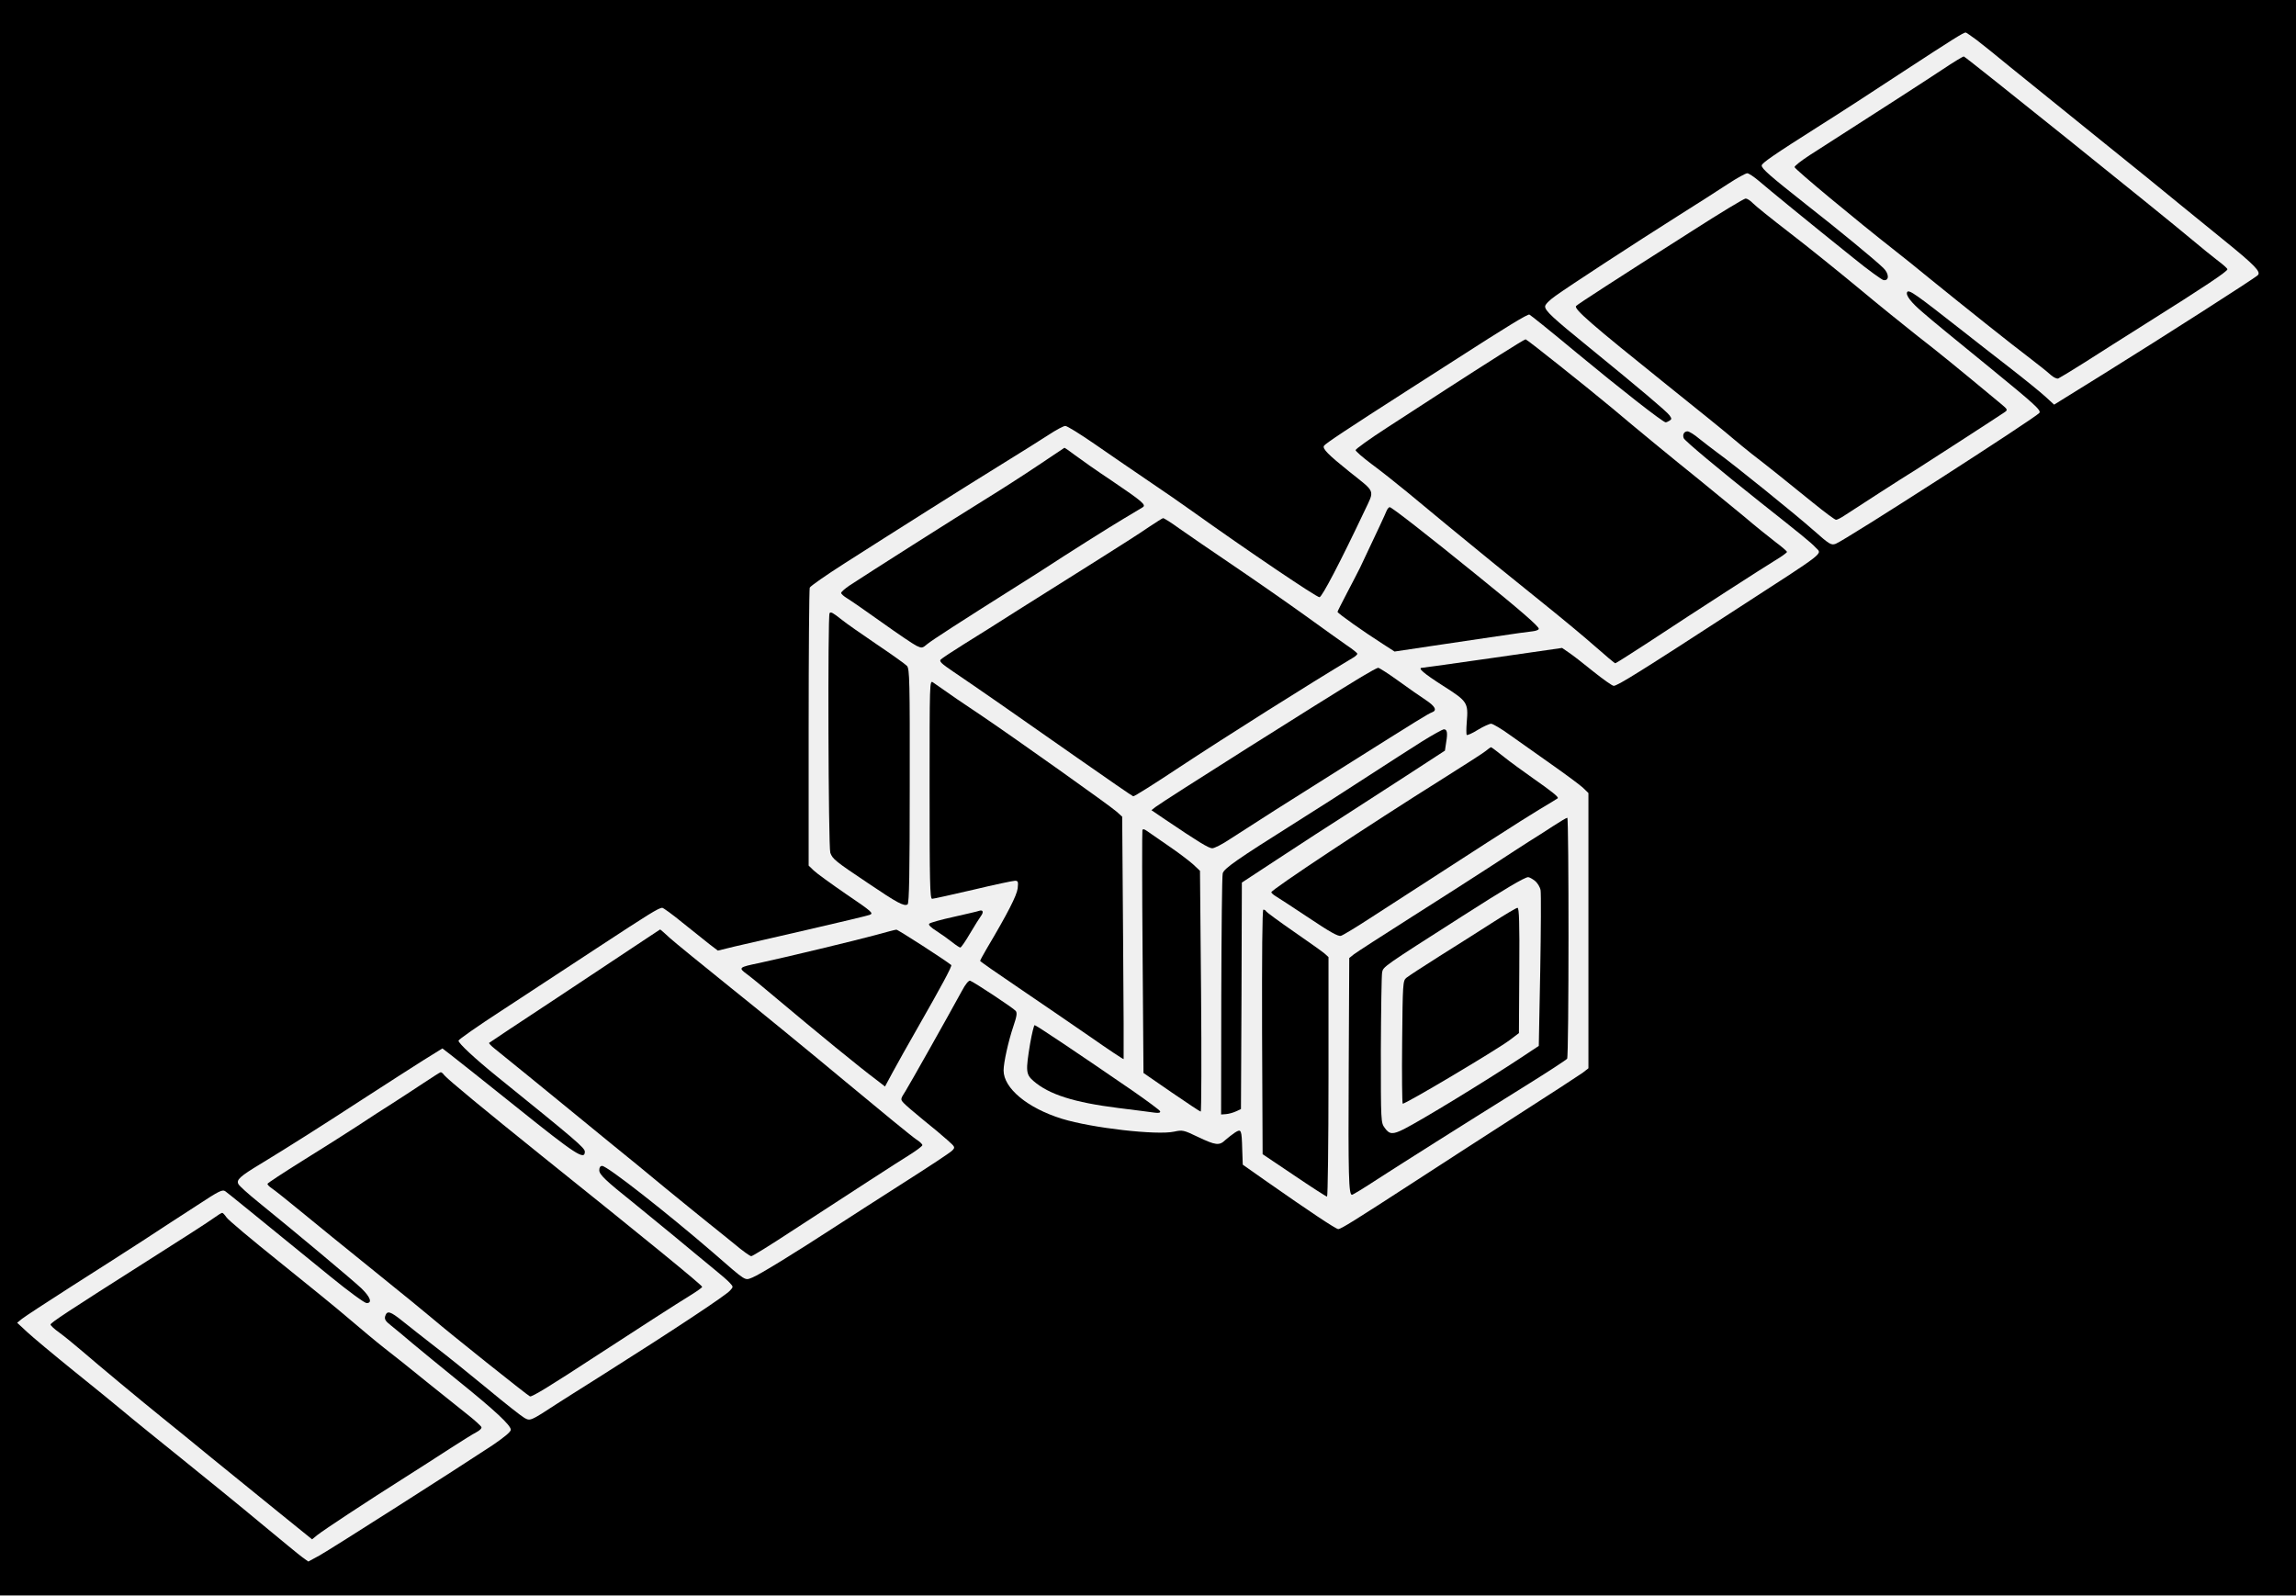
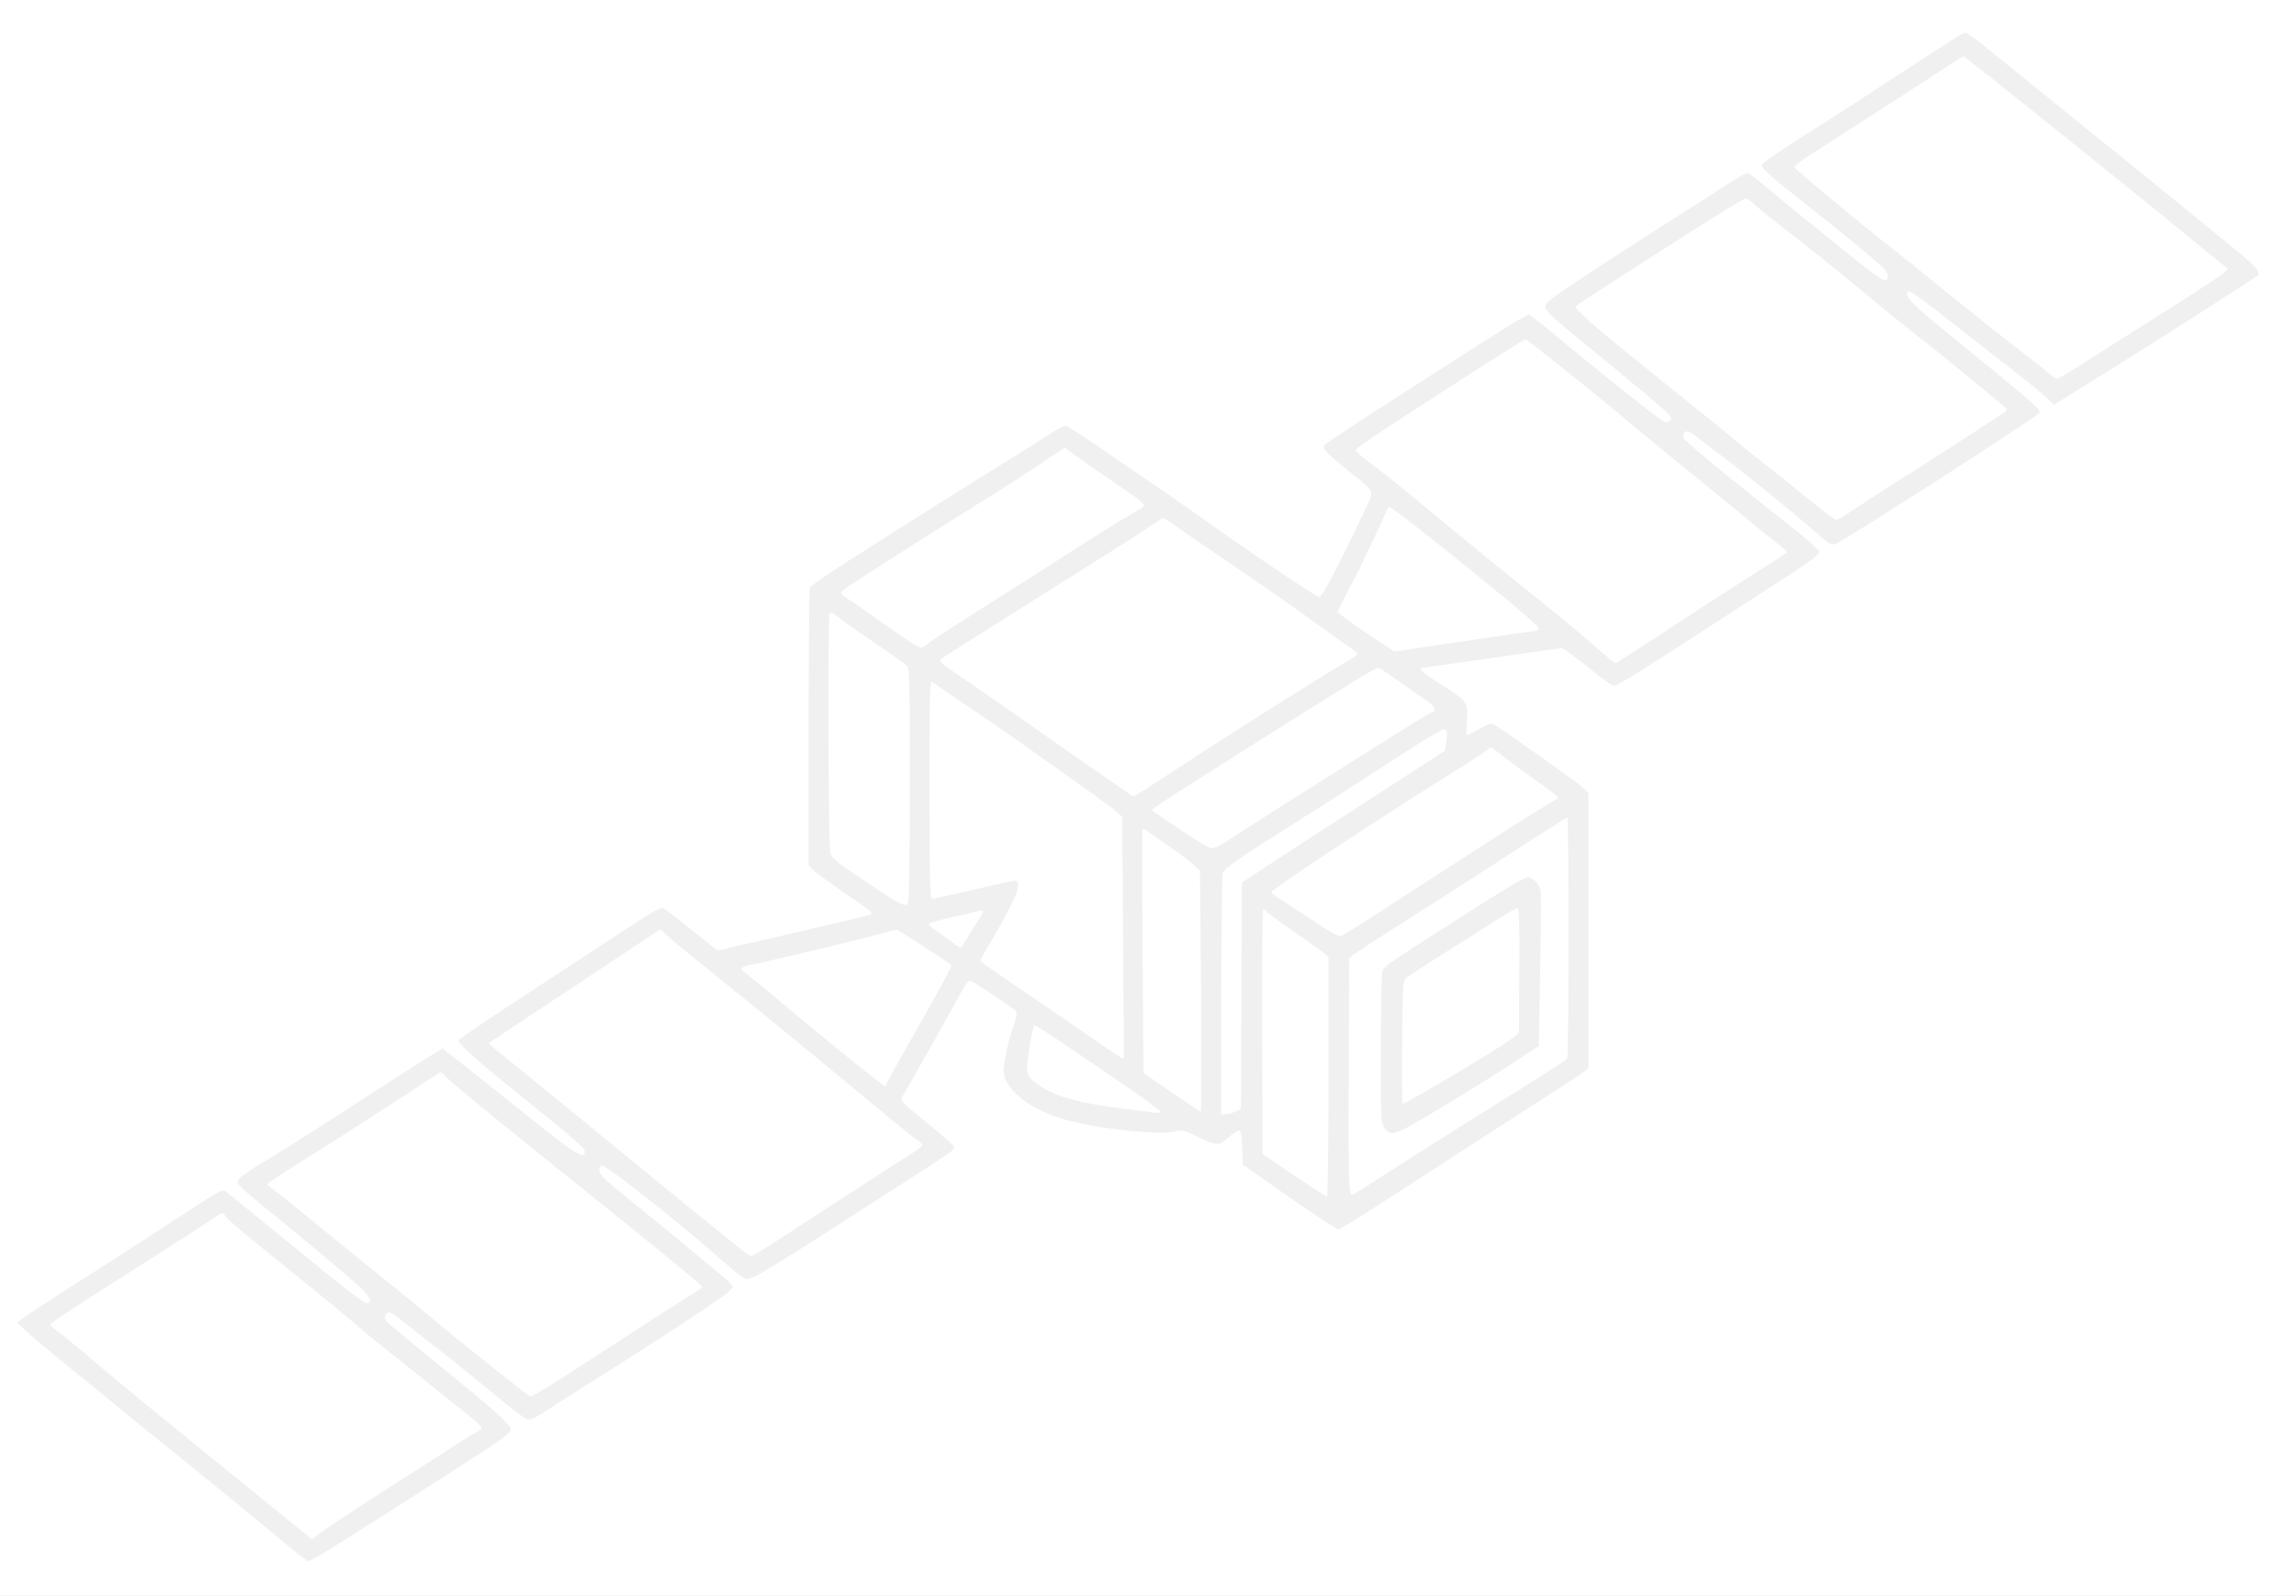
<svg xmlns="http://www.w3.org/2000/svg" version="1.0" width="1272pt" height="884pt" viewBox="0 0 1272 884" preserveAspectRatio="xMidYMid meet">
-   <g transform="translate(0,884) scale(0.1,-0.1)" fill="#000000" stroke="none">
+   <g transform="translate(0,884) scale(0.1,-0.1)" fill="#FFFFFF" stroke="none">
    <path d="M0 4420 l0 -4420 6360 0 6360 0 0 4420 0 4420 -6360 0 -6360 0 0 -4420z m10950 4199 c30 -23 114 -90 185 -149 72 -58 288 -233 480 -388 193 -155 400 -323 460 -373 61 -50 174 -142 252 -205 165 -134 201 -171 181 -189 -18 -18 -520 -339 -851 -545 l-277 -172 -48 44 c-26 24 -116 97 -201 163 -85 66 -202 157 -260 203 -256 201 -295 229 -305 214 -10 -17 21 -58 90 -116 38 -34 202 -168 363 -299 256 -209 291 -241 279 -255 -24 -29 -1075 -705 -1128 -725 -25 -9 -34 -4 -121 73 -99 88 -448 370 -536 433 -29 21 -73 56 -100 77 -26 22 -55 40 -64 40 -19 0 -29 -18 -21 -38 5 -14 199 -176 427 -357 231 -183 278 -221 304 -249 36 -38 68 -13 -434 -338 -540 -351 -664 -428 -685 -428 -8 0 -60 37 -115 81 -55 45 -116 92 -136 105 l-35 24 -382 -55 c-211 -30 -387 -55 -393 -55 -28 0 8 -31 116 -100 135 -86 140 -93 131 -201 -3 -36 -3 -68 0 -71 3 -3 31 9 61 28 31 19 65 34 74 34 9 0 57 -28 105 -63 49 -35 152 -108 229 -162 77 -54 155 -112 173 -128 l32 -31 0 -762 0 -763 -32 -25 c-18 -13 -184 -121 -368 -239 -184 -119 -438 -282 -563 -364 -333 -216 -408 -263 -423 -263 -13 0 -160 98 -404 269 l-125 88 -3 84 c-3 111 -5 116 -40 94 -15 -10 -38 -28 -53 -41 -34 -33 -54 -30 -151 16 -81 39 -87 40 -133 30 -95 -21 -455 20 -621 71 -191 59 -324 169 -324 268 0 43 26 161 54 244 19 56 22 75 13 86 -12 15 -228 158 -252 167 -8 3 -26 -18 -47 -58 -83 -152 -283 -507 -310 -551 -30 -47 -30 -48 -12 -68 11 -12 60 -54 109 -94 50 -40 110 -90 134 -112 44 -39 44 -40 25 -59 -11 -11 -132 -91 -269 -178 -138 -88 -306 -196 -375 -241 -226 -147 -423 -268 -461 -283 -45 -17 -28 -28 -220 139 -255 220 -585 479 -613 479 -10 0 -16 -8 -16 -24 0 -24 36 -58 190 -181 41 -33 140 -114 220 -180 80 -67 179 -148 220 -182 41 -33 84 -70 94 -82 19 -21 19 -21 0 -42 -25 -28 -315 -220 -709 -469 -115 -73 -226 -142 -245 -155 -153 -100 -152 -99 -185 -81 -16 9 -109 82 -205 162 -96 79 -226 184 -289 232 -62 48 -142 111 -178 140 -72 58 -88 62 -99 30 -5 -17 1 -28 32 -52 21 -17 75 -61 119 -99 44 -37 159 -131 255 -209 201 -162 290 -245 290 -270 0 -11 -37 -42 -102 -86 -181 -120 -896 -576 -959 -611 l-61 -33 -32 23 c-17 12 -121 98 -231 189 -110 92 -306 251 -435 355 -129 104 -273 220 -320 260 -47 39 -175 144 -285 232 -110 89 -225 185 -255 213 l-55 51 27 22 c15 12 137 92 270 177 134 85 313 200 398 255 85 56 219 143 298 194 128 84 144 92 161 80 18 -13 126 -101 584 -474 98 -80 187 -145 198 -145 33 0 21 33 -28 81 -48 46 -376 320 -570 477 -57 46 -107 91 -112 101 -13 24 8 43 124 113 153 93 330 205 565 358 124 80 274 177 333 214 l108 67 43 -33 c24 -18 191 -151 371 -295 325 -261 375 -293 375 -244 0 21 -49 63 -486 416 -121 98 -214 184 -214 199 0 6 107 81 238 166 130 85 368 241 529 347 288 189 342 223 362 223 6 0 57 -37 113 -83 57 -46 124 -99 149 -119 l46 -35 94 23 c52 12 236 54 409 94 173 40 325 76 338 81 23 9 14 17 -129 114 -84 58 -166 117 -181 132 l-28 27 0 762 c0 419 3 769 6 778 3 8 90 69 192 134 310 198 676 429 872 550 102 63 219 136 260 163 41 27 82 49 92 49 10 0 84 -46 165 -102 82 -57 215 -148 296 -203 82 -55 190 -130 240 -166 311 -222 690 -478 707 -478 14 1 114 192 249 477 57 121 65 100 -84 219 -117 94 -150 127 -140 143 7 12 129 93 480 318 116 74 226 145 245 157 287 185 404 256 413 252 7 -3 125 -98 262 -212 244 -202 478 -385 493 -385 4 0 13 4 21 9 13 8 13 12 0 30 -15 21 -164 147 -445 376 -203 165 -244 203 -244 227 0 11 24 35 58 59 75 54 438 291 677 442 105 66 230 146 280 179 49 32 96 58 105 58 8 0 38 -20 65 -43 52 -45 273 -226 525 -428 80 -65 155 -119 165 -121 33 -5 31 37 -2 68 -50 48 -244 208 -423 348 -205 162 -250 201 -250 219 0 13 63 57 325 223 94 59 301 193 460 298 274 179 333 216 345 216 3 0 30 -19 60 -41z" />
    <path d="M10760 8454 c-98 -65 -318 -207 -733 -473 -48 -31 -86 -61 -85 -67 3 -13 340 -293 558 -464 41 -32 131 -104 200 -161 186 -151 443 -356 545 -433 50 -38 102 -80 117 -94 15 -13 33 -22 41 -19 7 3 72 42 143 87 71 46 224 142 339 215 328 206 455 291 455 303 0 5 -24 26 -52 47 -29 22 -93 74 -143 116 -164 138 -1247 1008 -1265 1016 -3 2 -57 -31 -120 -73z" />
    <path d="M9377 7562 c-432 -275 -631 -404 -645 -417 -16 -15 82 -100 503 -438 165 -132 327 -263 359 -291 33 -28 83 -69 111 -91 72 -55 207 -163 341 -272 63 -51 119 -93 126 -93 6 0 28 11 47 24 89 58 305 198 399 256 91 58 442 285 489 317 17 12 15 15 -21 45 -237 197 -351 290 -461 375 -71 56 -220 176 -330 268 -110 91 -281 229 -380 305 -100 77 -192 151 -205 165 -13 14 -31 25 -39 25 -9 0 -141 -80 -294 -178z" />
    <path d="M8310 6874 c-74 -47 -206 -131 -292 -187 -86 -56 -236 -153 -333 -216 -96 -62 -175 -119 -175 -125 0 -6 39 -40 87 -76 49 -36 140 -108 203 -160 117 -98 323 -267 485 -399 50 -41 169 -137 265 -214 96 -77 224 -183 284 -236 60 -53 111 -96 115 -96 3 0 80 49 171 108 304 200 644 419 713 461 37 22 67 44 67 48 0 4 -29 29 -64 55 -35 27 -115 91 -177 144 -63 52 -175 144 -249 204 -141 113 -350 285 -479 394 -138 115 -472 381 -479 381 -4 0 -68 -39 -142 -86z" />
    <path d="M5755 6264 c-77 -52 -214 -140 -305 -196 -159 -98 -645 -407 -742 -471 -27 -18 -48 -37 -48 -42 0 -6 15 -19 33 -30 17 -10 104 -70 192 -133 88 -63 174 -121 192 -130 30 -14 33 -14 61 10 27 22 178 120 497 321 61 38 126 80 145 92 125 82 369 236 445 281 50 30 97 58 105 63 22 13 1 31 -170 147 -80 53 -171 117 -203 141 -31 24 -58 42 -60 42 -1 -1 -65 -44 -142 -95z" />
    <path d="M7681 6008 c-8 -20 -44 -98 -146 -313 -14 -27 -47 -93 -75 -145 -27 -52 -50 -97 -50 -100 0 -8 149 -113 251 -178 l65 -42 200 30 c109 16 273 41 364 54 91 14 181 26 200 28 19 2 35 8 35 14 0 14 -105 105 -340 295 -285 231 -475 379 -486 379 -5 0 -13 -10 -18 -22z" />
    <path d="M6365 5920 c-38 -27 -176 -115 -305 -196 -129 -81 -317 -199 -418 -263 -100 -64 -235 -149 -300 -189 -64 -40 -123 -79 -130 -86 -10 -10 3 -23 70 -68 123 -83 346 -238 685 -476 166 -116 306 -213 311 -214 5 -2 119 70 253 159 262 173 723 464 967 610 12 7 22 17 22 21 -1 4 -26 25 -58 46 -31 22 -136 96 -232 166 -96 69 -274 193 -395 275 -121 82 -257 175 -302 207 -44 32 -85 58 -90 57 -4 -1 -39 -23 -78 -49z" />
    <path d="M4596 5443 c-11 -11 -7 -1299 4 -1328 13 -35 26 -46 210 -169 161 -109 199 -129 218 -117 9 5 12 179 12 655 1 581 -1 650 -15 666 -9 10 -85 64 -168 120 -84 57 -170 117 -192 135 -52 41 -61 46 -69 38z" />
    <path d="M7543 5090 c-211 -127 -1100 -689 -1141 -721 l-23 -18 78 -53 c178 -120 239 -158 259 -158 12 0 57 23 100 52 137 89 319 205 639 406 411 259 457 287 478 295 30 11 19 33 -35 69 -29 19 -98 67 -153 107 -54 39 -104 71 -110 71 -5 0 -47 -23 -92 -50z" />
    <path d="M5150 4466 c0 -515 2 -606 14 -606 8 0 110 23 227 50 117 28 221 50 232 50 17 0 19 -5 15 -42 -5 -40 -55 -138 -172 -335 -20 -34 -36 -64 -36 -67 0 -3 96 -70 213 -149 116 -79 295 -201 396 -271 100 -70 184 -126 186 -124 1 2 0 305 -3 673 l-5 670 -31 28 c-37 33 -558 403 -741 527 -111 74 -180 121 -276 189 -19 13 -19 6 -19 -593z" />
    <path d="M7880 4733 c-58 -36 -195 -125 -305 -196 -110 -72 -290 -187 -400 -256 -324 -204 -394 -253 -401 -280 -4 -13 -7 -319 -8 -680 l-1 -656 27 2 c15 1 40 8 55 15 l28 13 3 627 2 628 218 143 c119 78 277 181 350 227 73 47 228 147 345 223 l212 138 7 47 c9 53 5 72 -14 71 -7 -1 -60 -30 -118 -66z" />
    <path d="M8231 4679 c-13 -11 -121 -80 -240 -155 -402 -252 -952 -616 -948 -628 2 -5 12 -14 22 -20 11 -6 93 -60 182 -119 121 -81 167 -107 182 -102 11 3 87 49 168 102 562 364 841 544 928 596 55 33 102 61 105 64 7 6 -30 36 -140 113 -51 36 -123 88 -159 117 -36 29 -68 53 -71 53 -3 -1 -16 -10 -29 -21z" />
    <path d="M8603 4262 c-39 -26 -98 -63 -130 -83 -32 -20 -125 -81 -208 -135 -82 -54 -283 -182 -445 -285 -162 -103 -306 -196 -320 -207 l-25 -20 -3 -614 c-3 -597 0 -698 18 -698 5 0 69 39 142 87 141 91 446 284 818 516 124 77 228 145 232 151 10 14 10 1336 1 1335 -5 0 -40 -21 -80 -47z m-100 -302 c15 -12 29 -35 32 -53 3 -18 2 -219 -2 -447 l-8 -415 -95 -63 c-198 -131 -552 -347 -652 -398 -62 -31 -80 -30 -106 6 -22 30 -22 32 -22 431 1 221 4 415 7 431 6 32 3 30 443 311 237 152 346 216 366 217 6 0 23 -9 37 -20z" />
    <path d="M8265 3726 c-71 -46 -203 -129 -292 -185 -89 -56 -171 -110 -182 -119 -19 -16 -20 -32 -23 -354 -2 -185 0 -339 3 -343 8 -7 521 298 594 353 l50 38 2 347 c2 266 -1 347 -10 347 -7 0 -70 -38 -142 -84z" />
    <path d="M6329 4241 c-2 -6 -2 -311 1 -678 l5 -668 155 -107 c85 -58 158 -107 162 -107 4 -1 5 299 2 667 l-6 667 -37 35 c-21 19 -84 67 -140 105 -56 39 -110 76 -120 83 -13 9 -20 9 -22 3z" />
    <path d="M5423 3793 c-7 -3 -69 -17 -139 -33 -69 -15 -130 -32 -136 -38 -6 -6 9 -21 41 -41 28 -18 67 -46 87 -62 20 -16 40 -29 44 -29 5 0 29 35 54 78 25 42 53 87 62 99 15 21 9 34 -13 26z" />
    <path d="M6992 3123 l3 -678 174 -117 c96 -65 178 -118 183 -118 4 0 8 298 8 663 l0 664 -22 20 c-13 11 -89 65 -170 121 -81 56 -150 107 -153 112 -3 6 -10 10 -16 10 -6 0 -8 -255 -7 -677z" />
    <path d="M3560 3626 c-52 -35 -264 -175 -470 -312 -206 -136 -377 -249 -380 -252 -3 -2 11 -17 30 -32 120 -97 248 -201 381 -310 84 -69 205 -168 269 -220 65 -52 199 -162 299 -245 101 -82 208 -170 240 -195 31 -25 94 -75 139 -112 45 -38 87 -68 94 -68 7 0 104 60 215 133 367 239 586 381 660 427 40 25 73 50 73 55 0 6 -15 20 -34 32 -19 12 -195 156 -392 320 -198 165 -485 400 -639 523 -154 124 -304 246 -333 272 -29 27 -53 48 -55 48 -1 -1 -45 -29 -97 -64z" />
    <path d="M4850 3659 c-106 -29 -497 -123 -645 -155 -112 -23 -115 -26 -69 -60 22 -16 93 -74 159 -130 232 -195 469 -389 559 -456 l49 -38 42 78 c23 43 87 157 142 253 128 224 189 337 183 342 -30 25 -296 197 -304 196 -6 0 -58 -14 -116 -30z" />
    <path d="M5707 3058 c-25 -152 -24 -170 18 -207 86 -75 224 -119 470 -150 94 -12 185 -23 203 -26 22 -3 32 0 29 8 -2 6 -71 57 -153 114 -304 209 -534 363 -542 363 -4 0 -15 -46 -25 -102z" />
    <path d="M2343 2837 c-51 -34 -128 -84 -170 -111 -43 -27 -130 -83 -193 -125 -63 -41 -200 -128 -305 -193 -104 -65 -191 -122 -193 -127 -1 -5 10 -16 25 -26 15 -10 88 -68 162 -129 74 -61 256 -209 405 -329 149 -120 296 -240 326 -266 81 -70 523 -423 536 -428 11 -4 114 59 374 229 196 128 452 293 518 333 34 21 62 41 62 45 0 9 -316 267 -890 727 -317 255 -517 420 -539 446 -7 10 -16 17 -20 16 -3 0 -48 -29 -98 -62z" />
    <path d="M1184 2091 c-21 -16 -187 -123 -369 -238 -438 -278 -535 -342 -535 -352 0 -5 21 -25 48 -44 26 -19 83 -65 127 -103 89 -77 327 -275 450 -374 44 -35 163 -132 264 -215 101 -82 269 -218 372 -302 l188 -152 28 23 c32 26 279 189 488 321 77 49 190 121 251 161 62 40 126 80 144 89 17 9 30 21 27 28 -2 6 -38 39 -80 72 -42 33 -143 114 -225 180 -81 66 -186 150 -233 186 -46 36 -133 109 -194 161 -60 52 -235 194 -388 317 -152 122 -285 233 -293 247 -9 13 -19 24 -23 24 -4 0 -25 -13 -47 -29z" />
  </g>
</svg>
